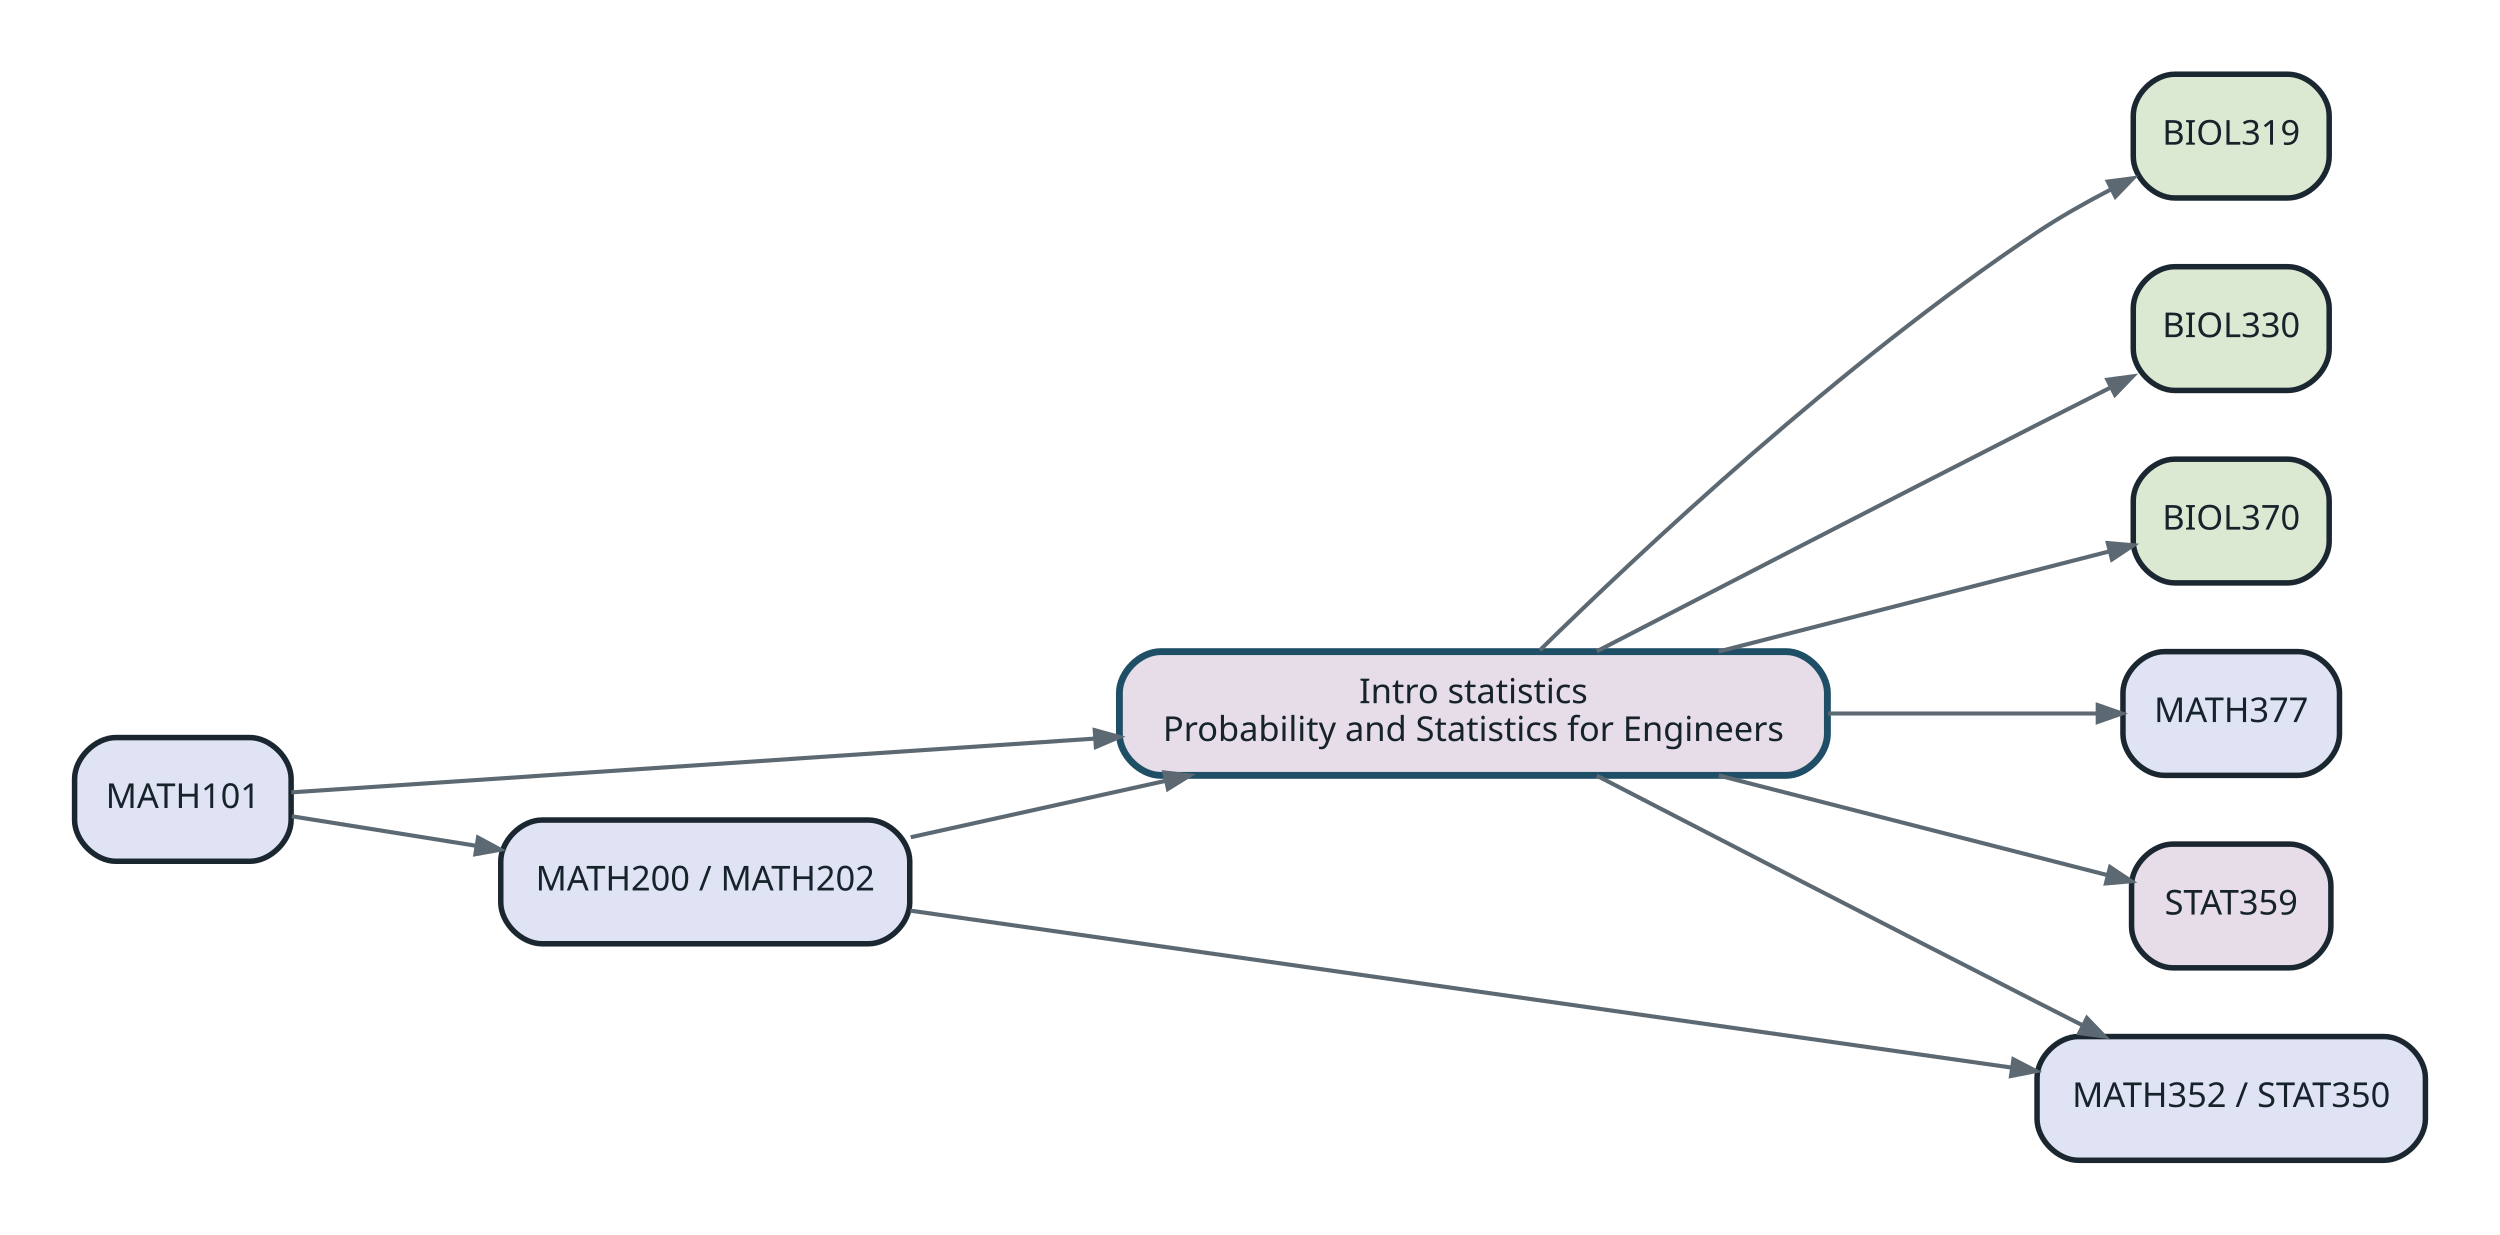
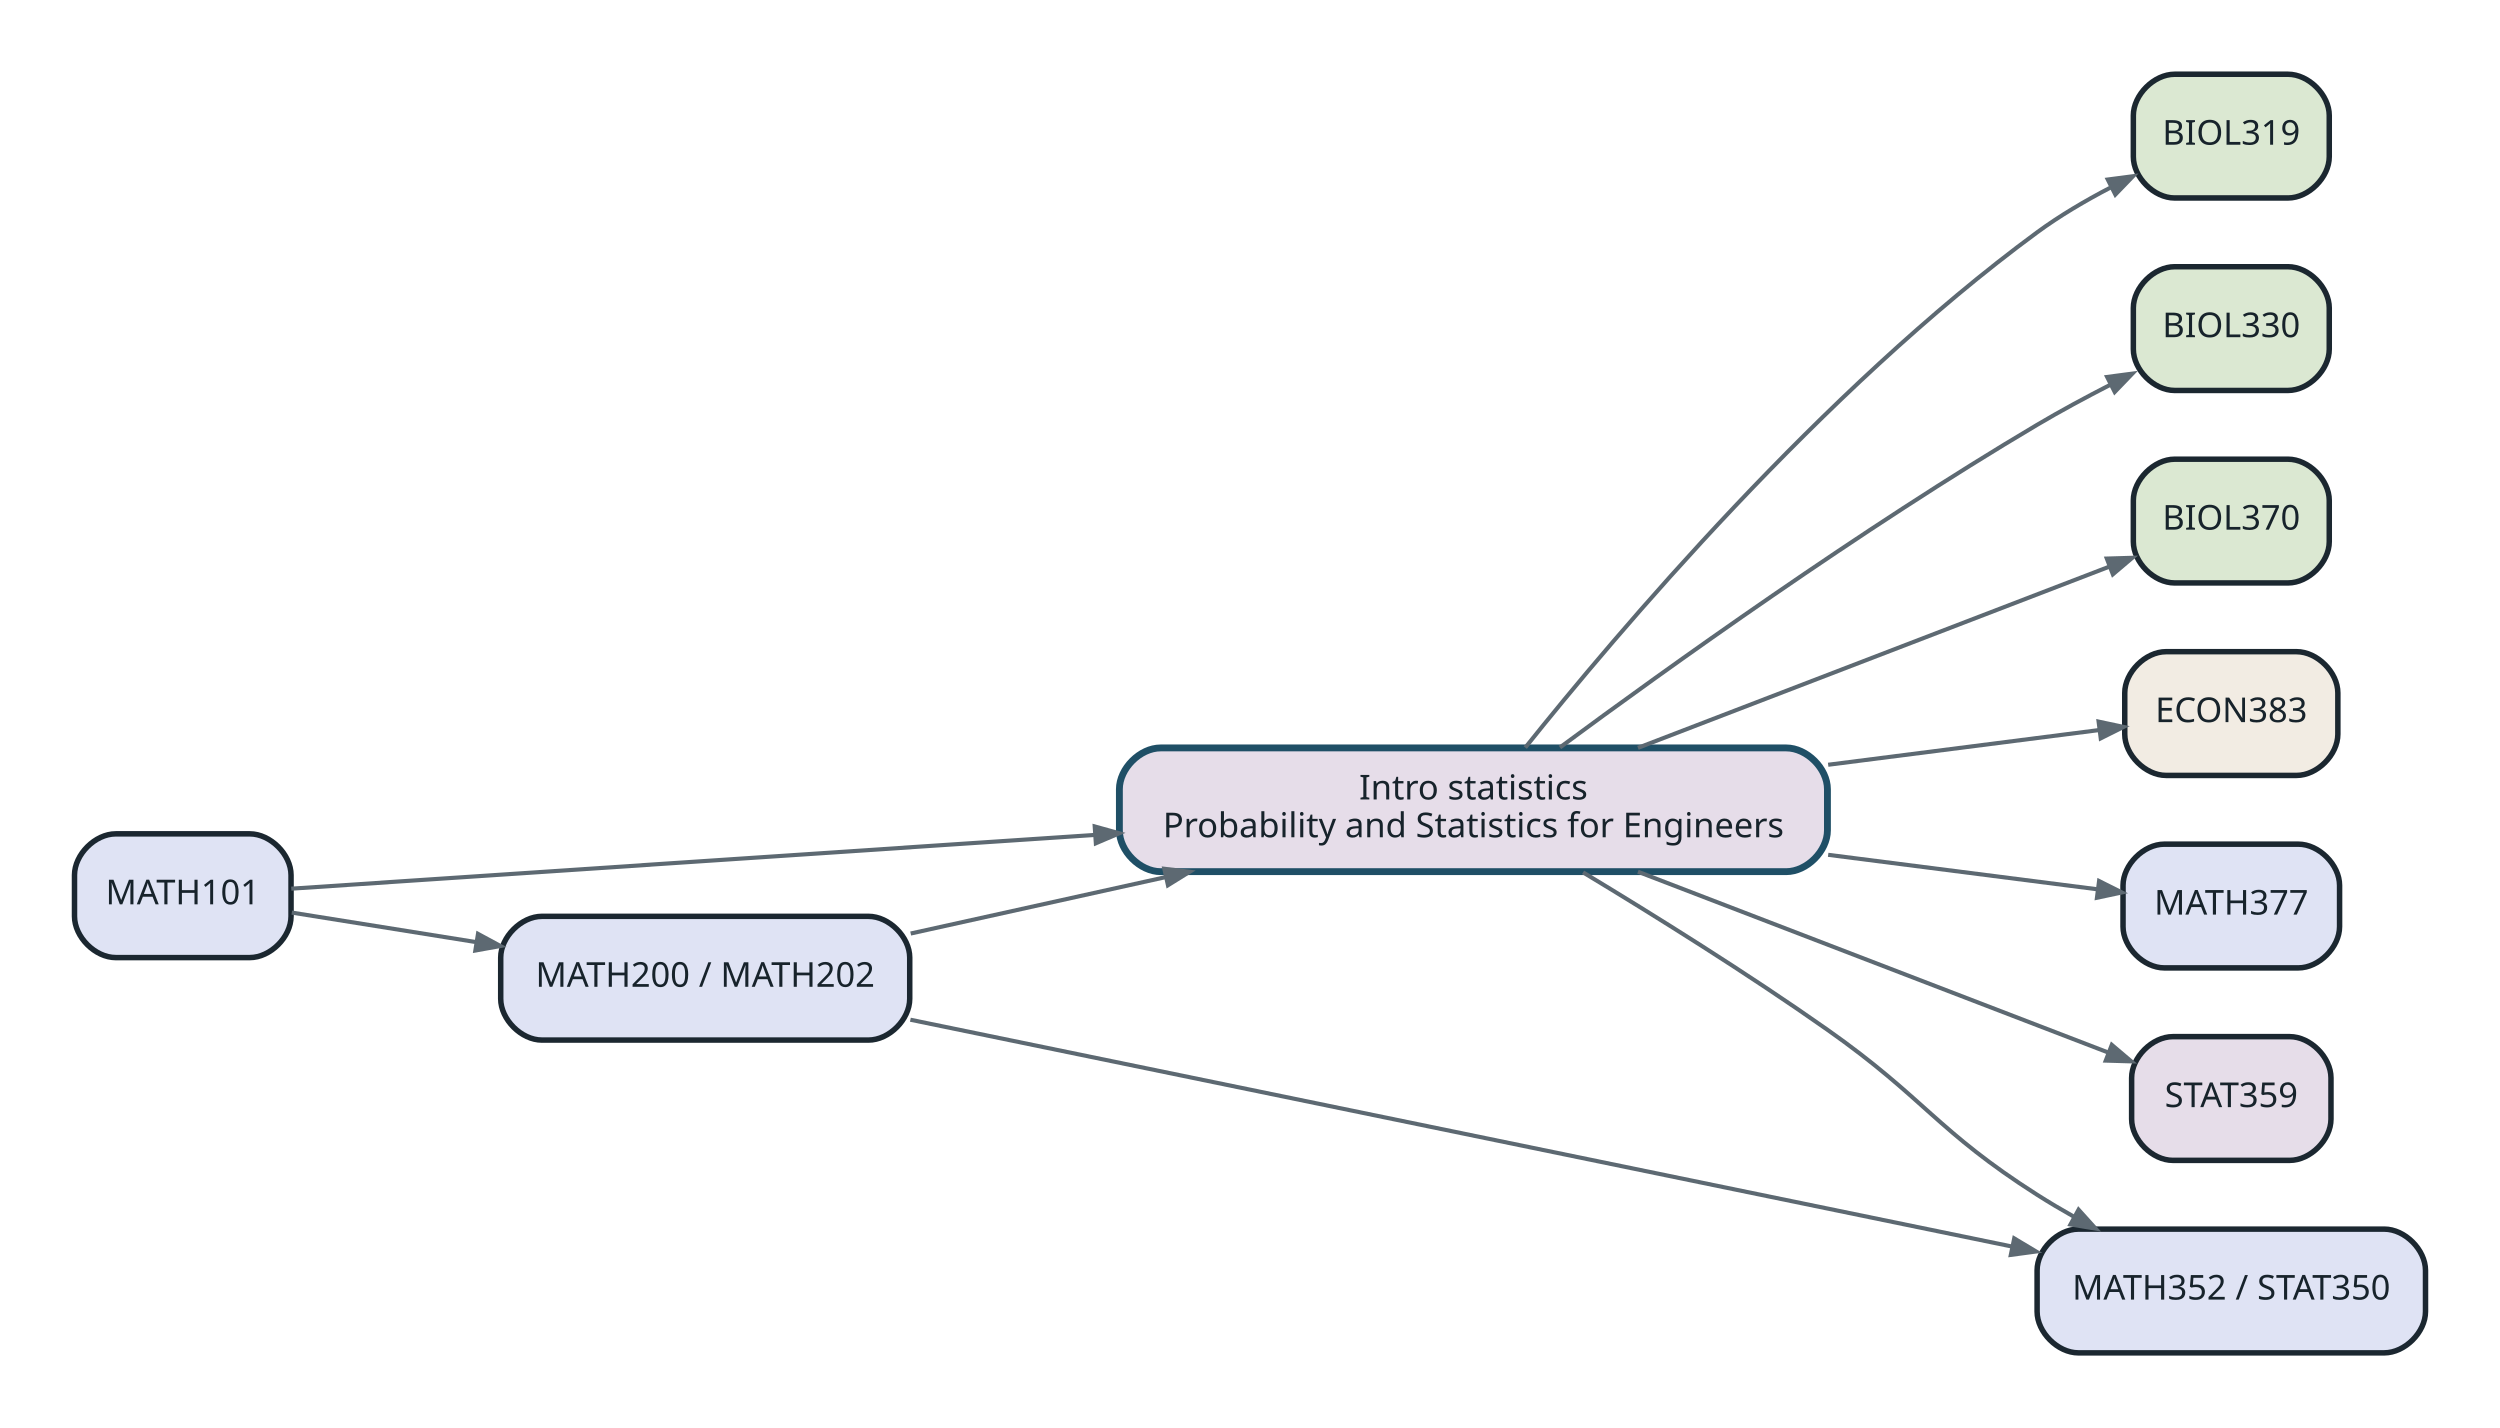
- <svg xmlns="http://www.w3.org/2000/svg" xmlns:xlink="http://www.w3.org/1999/xlink" width="727pt" height="359pt" viewBox="0.00 0.00 727.20 359.20">
-   <g id="graph0" class="graph" transform="scale(1 1) rotate(0) translate(21.6 337.6)">
+ <svg xmlns="http://www.w3.org/2000/svg" xmlns:xlink="http://www.w3.org/1999/xlink" width="727pt" height="415pt" viewBox="0.00 0.00 727.20 415.20">
+   <g id="graph0" class="graph" transform="scale(1 1) rotate(0) translate(21.6 393.6)">
    <g id="node1" class="node">
      <g id="a_node1">
        <a xlink:href="../../../courses/MATH101.html" xlink:title="MATH101: Calculus II" target="_top">
-           <path fill="#dfe3f4" stroke="#1b2730" stroke-width="1.6" d="M51,-123C51,-123 12,-123 12,-123 6,-123 0,-117 0,-111 0,-111 0,-99 0,-99 0,-93 6,-87 12,-87 12,-87 51,-87 51,-87 57,-87 63,-93 63,-99 63,-99 63,-111 63,-111 63,-117 57,-123 51,-123" />
-           <text text-anchor="middle" x="31.5" y="-102.5" font-family="Avenir Next" font-size="10.00" fill="#17232b">MATH101</text>
+           <path fill="#dfe3f4" stroke="#1b2730" stroke-width="1.6" d="M51,-151C51,-151 12,-151 12,-151 6,-151 0,-145 0,-139 0,-139 0,-127 0,-127 0,-121 6,-115 12,-115 12,-115 51,-115 51,-115 57,-115 63,-121 63,-127 63,-127 63,-139 63,-139 63,-145 57,-151 51,-151" />
+           <text text-anchor="middle" x="31.5" y="-130.5" font-family="Avenir Next" font-size="10.00" fill="#17232b">MATH101</text>
        </a>
      </g>
    </g>
    <g id="node2" class="node">
      <g id="a_node2">
        <a xlink:href="../../../courses/MATH200.html" xlink:title="Equivalent or cross-listed: MATH200: Calculus III | MATH202: Intermediate Calculus for CSC and EOS" target="_top">
-           <path fill="#dfe3f4" stroke="#1b2730" stroke-width="1.6" d="M231,-99C231,-99 136,-99 136,-99 130,-99 124,-93 124,-87 124,-87 124,-75 124,-75 124,-69 130,-63 136,-63 136,-63 231,-63 231,-63 237,-63 243,-69 243,-75 243,-75 243,-87 243,-87 243,-93 237,-99 231,-99" />
-           <text text-anchor="middle" x="183.5" y="-78.5" font-family="Avenir Next" font-size="10.00" fill="#17232b">MATH200 / MATH202</text>
+           <path fill="#dfe3f4" stroke="#1b2730" stroke-width="1.6" d="M231,-127C231,-127 136,-127 136,-127 130,-127 124,-121 124,-115 124,-115 124,-103 124,-103 124,-97 130,-91 136,-91 136,-91 231,-91 231,-91 237,-91 243,-97 243,-103 243,-103 243,-115 243,-115 243,-121 237,-127 231,-127" />
+           <text text-anchor="middle" x="183.5" y="-106.5" font-family="Avenir Next" font-size="10.00" fill="#17232b">MATH200 / MATH202</text>
        </a>
      </g>
    </g>
-     <g id="edge4" class="edge">
-       <path fill="none" stroke="#5d6972" stroke-width="1.2" d="M63.22,-100.09C78.65,-97.62 97.99,-94.52 116.57,-91.55" />
-       <polygon fill="#5d6972" stroke="#5d6972" stroke-width="1.2" points="117.39,-93.9 123.92,-90.37 116.62,-89.06 117.39,-93.9" />
+     <g id="edge5" class="edge">
+       <path fill="none" stroke="#5d6972" stroke-width="1.2" d="M63.22,-128.09C78.65,-125.62 97.99,-122.52 116.57,-119.55" />
+       <polygon fill="#5d6972" stroke="#5d6972" stroke-width="1.2" points="117.39,-121.9 123.92,-118.37 116.62,-117.06 117.39,-121.9" />
    </g>
    <g id="node3" class="node">
      <g id="a_node3">
        <a xlink:href="../../../courses/STAT254.html" xlink:title="Collapsed in simplified view: STAT254: Probability and Statistics for Engineers | STAT255: Statistics for Life Sciences I | STAT260: Introduction to Probability and Statistics I" target="_top">
-           <path fill="#e6dde9" stroke="#1f4f66" stroke-width="2" d="M498,-148C498,-148 316,-148 316,-148 310,-148 304,-142 304,-136 304,-136 304,-124 304,-124 304,-118 310,-112 316,-112 316,-112 498,-112 498,-112 504,-112 510,-118 510,-124 510,-124 510,-136 510,-136 510,-142 504,-148 498,-148" />
-           <text text-anchor="middle" x="407" y="-133" font-family="Avenir Next" font-size="10.00" fill="#17232b">Intro statistics</text>
-           <text text-anchor="middle" x="407" y="-122" font-family="Avenir Next" font-size="10.00" fill="#17232b">Probability and Statistics for Engineers</text>
+           <path fill="#e6dde9" stroke="#1f4f66" stroke-width="2" d="M498,-176C498,-176 316,-176 316,-176 310,-176 304,-170 304,-164 304,-164 304,-152 304,-152 304,-146 310,-140 316,-140 316,-140 498,-140 498,-140 504,-140 510,-146 510,-152 510,-152 510,-164 510,-164 510,-170 504,-176 498,-176" />
+           <text text-anchor="middle" x="407" y="-161" font-family="Avenir Next" font-size="10.00" fill="#17232b">Intro statistics</text>
+           <text text-anchor="middle" x="407" y="-150" font-family="Avenir Next" font-size="10.00" fill="#17232b">Probability and Statistics for Engineers</text>
        </a>
      </g>
    </g>
+     <g id="edge10" class="edge">
+       <path fill="none" stroke="#5d6972" stroke-width="1.2" d="M63.07,-135.05C113.55,-138.42 216.72,-145.33 296.78,-150.69" />
+       <polygon fill="#5d6972" stroke="#5d6972" stroke-width="1.2" points="296.82,-153.15 303.97,-151.17 297.15,-148.26 296.82,-153.15" />
+     </g>
    <g id="edge9" class="edge">
-       <path fill="none" stroke="#5d6972" stroke-width="1.2" d="M63.07,-107.05C113.55,-110.42 216.72,-117.33 296.78,-122.69" />
-       <polygon fill="#5d6972" stroke="#5d6972" stroke-width="1.2" points="296.82,-125.15 303.97,-123.17 297.15,-120.26 296.82,-125.15" />
+       <path fill="none" stroke="#5d6972" stroke-width="1.2" d="M243.28,-122C266,-127.03 292.51,-132.89 317.45,-138.41" />
+       <polygon fill="#5d6972" stroke="#5d6972" stroke-width="1.2" points="317.07,-140.84 324.43,-139.96 318.13,-136.05 317.07,-140.84" />
    </g>
-     <g id="edge8" class="edge">
-       <path fill="none" stroke="#5d6972" stroke-width="1.2" d="M243.28,-94C266,-99.03 292.51,-104.89 317.45,-110.41" />
-       <polygon fill="#5d6972" stroke="#5d6972" stroke-width="1.2" points="317.07,-112.84 324.43,-111.96 318.13,-108.05 317.07,-112.84" />
-     </g>
-     <g id="node7" class="node">
-       <g id="a_node7">
+     <g id="node8" class="node">
+       <g id="a_node8">
        <a xlink:href="../../../courses/MATH352.html" xlink:title="Equivalent or cross-listed: MATH352: Introduction to Probability | STAT350: Mathematical Statistics I" target="_top">
          <path fill="#dfe3f4" stroke="#1b2730" stroke-width="1.6" d="M672,-36C672,-36 583,-36 583,-36 577,-36 571,-30 571,-24 571,-24 571,-12 571,-12 571,-6 577,0 583,0 583,0 672,0 672,0 678,0 684,-6 684,-12 684,-12 684,-24 684,-24 684,-30 678,-36 672,-36" />
          <text text-anchor="middle" x="627.5" y="-15.5" font-family="Avenir Next" font-size="10.00" fill="#17232b">MATH352 / STAT350</text>
        </a>
      </g>
    </g>
-     <g id="edge5" class="edge">
-       <path fill="none" stroke="#5d6972" stroke-width="1.2" d="M243.19,-72.63C326.45,-60.77 478.19,-39.14 563.66,-26.96" />
-       <polygon fill="#5d6972" stroke="#5d6972" stroke-width="1.2" points="564.12,-29.37 570.71,-25.95 563.43,-24.52 564.12,-29.37" />
+     <g id="edge6" class="edge">
+       <path fill="none" stroke="#5d6972" stroke-width="1.2" d="M243.19,-96.92C326.45,-79.78 478.19,-48.53 563.66,-30.94" />
+       <polygon fill="#5d6972" stroke="#5d6972" stroke-width="1.2" points="564.34,-33.3 570.71,-29.49 563.35,-28.5 564.34,-33.3" />
    </g>
    <g id="node4" class="node">
      <g id="a_node4">
        <a xlink:href="../../../courses/BIOL319.html" xlink:title="BIOL319: Marine Ecology" target="_top">
-           <path fill="#dbe8d2" stroke="#1b2730" stroke-width="1.6" d="M644,-316C644,-316 611,-316 611,-316 605,-316 599,-310 599,-304 599,-304 599,-292 599,-292 599,-286 605,-280 611,-280 611,-280 644,-280 644,-280 650,-280 656,-286 656,-292 656,-292 656,-304 656,-304 656,-310 650,-316 644,-316" />
-           <text text-anchor="middle" x="627.5" y="-295.5" font-family="Avenir Next" font-size="10.00" fill="#17232b">BIOL319</text>
+           <path fill="#dbe8d2" stroke="#1b2730" stroke-width="1.6" d="M644,-372C644,-372 611,-372 611,-372 605,-372 599,-366 599,-360 599,-360 599,-348 599,-348 599,-342 605,-336 611,-336 611,-336 644,-336 644,-336 650,-336 656,-342 656,-348 656,-348 656,-360 656,-360 656,-366 650,-372 644,-372" />
+           <text text-anchor="middle" x="627.5" y="-351.5" font-family="Avenir Next" font-size="10.00" fill="#17232b">BIOL319</text>
        </a>
      </g>
    </g>
    <g id="edge1" class="edge">
-       <path fill="none" stroke="#5d6972" stroke-width="1.2" d="M426.35,-148.42C455.32,-176.85 514.22,-232.11 571,-270 577.67,-274.45 585.14,-278.67 592.38,-282.43" />
-       <polygon fill="#5d6972" stroke="#5d6972" stroke-width="1.2" points="591.59,-284.77 598.94,-285.74 593.8,-280.4 591.59,-284.77" />
+       <path fill="none" stroke="#5d6972" stroke-width="1.2" d="M422.09,-176.1C448.51,-209.14 508.46,-280.03 571,-326 577.52,-330.8 584.99,-335.19 592.29,-339" />
+       <polygon fill="#5d6972" stroke="#5d6972" stroke-width="1.2" points="591.56,-341.37 598.91,-342.33 593.76,-336.99 591.56,-341.37" />
    </g>
    <g id="node5" class="node">
      <g id="a_node5">
        <a xlink:href="../../../courses/BIOL330.html" xlink:title="BIOL330: Study Design and Data Analysis" target="_top">
-           <path fill="#dbe8d2" stroke="#1b2730" stroke-width="1.6" d="M644,-260C644,-260 611,-260 611,-260 605,-260 599,-254 599,-248 599,-248 599,-236 599,-236 599,-230 605,-224 611,-224 611,-224 644,-224 644,-224 650,-224 656,-230 656,-236 656,-236 656,-248 656,-248 656,-254 650,-260 644,-260" />
-           <text text-anchor="middle" x="627.5" y="-239.5" font-family="Avenir Next" font-size="10.00" fill="#17232b">BIOL330</text>
+           <path fill="#dbe8d2" stroke="#1b2730" stroke-width="1.6" d="M644,-316C644,-316 611,-316 611,-316 605,-316 599,-310 599,-304 599,-304 599,-292 599,-292 599,-286 605,-280 611,-280 611,-280 644,-280 644,-280 650,-280 656,-286 656,-292 656,-292 656,-304 656,-304 656,-310 650,-316 644,-316" />
+           <text text-anchor="middle" x="627.5" y="-295.5" font-family="Avenir Next" font-size="10.00" fill="#17232b">BIOL330</text>
        </a>
      </g>
    </g>
    <g id="edge2" class="edge">
-       <path fill="none" stroke="#5d6972" stroke-width="1.2" d="M442.93,-148.11C475.91,-165.18 526.76,-191.44 571,-214 577.92,-217.53 585.33,-221.29 592.42,-224.86" />
-       <polygon fill="#5d6972" stroke="#5d6972" stroke-width="1.2" points="591.46,-227.12 598.81,-228.09 593.67,-222.75 591.46,-227.12" />
+       <path fill="none" stroke="#5d6972" stroke-width="1.2" d="M432.17,-176.14C463.42,-199.23 519.89,-239.73 571,-270 577.75,-274 585.15,-277.99 592.28,-281.65" />
+       <polygon fill="#5d6972" stroke="#5d6972" stroke-width="1.2" points="591.37,-283.93 598.72,-284.9 593.58,-279.56 591.37,-283.93" />
    </g>
    <g id="node6" class="node">
      <g id="a_node6">
        <a xlink:href="../../../courses/BIOL370.html" xlink:title="BIOL370: Conservation Biology" target="_top">
-           <path fill="#dbe8d2" stroke="#1b2730" stroke-width="1.6" d="M644,-204C644,-204 611,-204 611,-204 605,-204 599,-198 599,-192 599,-192 599,-180 599,-180 599,-174 605,-168 611,-168 611,-168 644,-168 644,-168 650,-168 656,-174 656,-180 656,-180 656,-192 656,-192 656,-198 650,-204 644,-204" />
-           <text text-anchor="middle" x="627.5" y="-183.5" font-family="Avenir Next" font-size="10.00" fill="#17232b">BIOL370</text>
+           <path fill="#dbe8d2" stroke="#1b2730" stroke-width="1.6" d="M644,-260C644,-260 611,-260 611,-260 605,-260 599,-254 599,-248 599,-248 599,-236 599,-236 599,-230 605,-224 611,-224 611,-224 644,-224 644,-224 650,-224 656,-230 656,-236 656,-236 656,-248 656,-248 656,-254 650,-260 644,-260" />
+           <text text-anchor="middle" x="627.5" y="-239.5" font-family="Avenir Next" font-size="10.00" fill="#17232b">BIOL370</text>
        </a>
      </g>
    </g>
    <g id="edge3" class="edge">
-       <path fill="none" stroke="#5d6972" stroke-width="1.2" d="M478.34,-148.03C516.34,-157.77 561.56,-169.36 591.96,-177.15" />
-       <polygon fill="#5d6972" stroke="#5d6972" stroke-width="1.2" points="591.59,-179.58 598.98,-178.95 592.8,-174.83 591.59,-179.58" />
+       <path fill="none" stroke="#5d6972" stroke-width="1.2" d="M454.87,-176.02C496.07,-191.86 555.07,-214.54 592.06,-228.76" />
+       <polygon fill="#5d6972" stroke="#5d6972" stroke-width="1.2" points="591.28,-231.09 598.7,-231.31 593.04,-226.51 591.28,-231.09" />
    </g>
-     <g id="edge6" class="edge">
-       <path fill="none" stroke="#5d6972" stroke-width="1.2" d="M442.93,-111.89C475.91,-94.82 526.76,-68.56 571,-46 575.26,-43.83 579.72,-41.57 584.16,-39.31" />
-       <polygon fill="#5d6972" stroke="#5d6972" stroke-width="1.2" points="585.51,-41.38 590.65,-36.03 583.3,-37 585.51,-41.38" />
+     <g id="node7" class="node">
+       <g id="a_node7">
+         <a xlink:href="../../../courses/ECON383.html" xlink:title="ECON383: Climate Economics" target="_top">
+           <path fill="#f2ece3" stroke="#1b2730" stroke-width="1.6" d="M646.5,-204C646.5,-204 608.5,-204 608.5,-204 602.5,-204 596.5,-198 596.5,-192 596.5,-192 596.5,-180 596.5,-180 596.5,-174 602.5,-168 608.5,-168 608.5,-168 646.5,-168 646.5,-168 652.5,-168 658.5,-174 658.5,-180 658.5,-180 658.5,-192 658.5,-192 658.5,-198 652.5,-204 646.5,-204" />
+           <text text-anchor="middle" x="627.5" y="-183.5" font-family="Avenir Next" font-size="10.00" fill="#17232b">ECON383</text>
+         </a>
+       </g>
    </g>
-     <g id="node8" class="node">
-       <g id="a_node8">
+     <g id="edge4" class="edge">
+       <path fill="none" stroke="#5d6972" stroke-width="1.2" d="M510.21,-171.1C538.35,-174.7 567.12,-178.39 589,-181.19" />
+       <polygon fill="#5d6972" stroke="#5d6972" stroke-width="1.2" points="588.89,-183.65 596.15,-182.11 589.51,-178.79 588.89,-183.65" />
+     </g>
+     <g id="edge7" class="edge">
+       <path fill="none" stroke="#5d6972" stroke-width="1.2" d="M438.9,-139.79C459.42,-127.41 486.75,-110.37 510,-94 538.21,-74.14 541.9,-64.53 571,-46 574.44,-43.81 578.08,-41.65 581.77,-39.57" />
+       <polygon fill="#5d6972" stroke="#5d6972" stroke-width="1.2" points="583.06,-41.66 588.03,-36.15 580.71,-37.36 583.06,-41.66" />
+     </g>
+     <g id="node9" class="node">
+       <g id="a_node9">
        <a xlink:href="../../../courses/MATH377.html" xlink:title="MATH377: Mathematical Modelling" target="_top">
          <path fill="#dfe3f4" stroke="#1b2730" stroke-width="1.6" d="M647,-148C647,-148 608,-148 608,-148 602,-148 596,-142 596,-136 596,-136 596,-124 596,-124 596,-118 602,-112 608,-112 608,-112 647,-112 647,-112 653,-112 659,-118 659,-124 659,-124 659,-136 659,-136 659,-142 653,-148 647,-148" />
          <text text-anchor="middle" x="627.5" y="-127.5" font-family="Avenir Next" font-size="10.00" fill="#17232b">MATH377</text>
        </a>
      </g>
    </g>
-     <g id="edge7" class="edge">
-       <path fill="none" stroke="#5d6972" stroke-width="1.2" d="M510.21,-130C538.15,-130 566.71,-130 588.53,-130" />
-       <polygon fill="#5d6972" stroke="#5d6972" stroke-width="1.2" points="588.66,-132.45 595.66,-130 588.66,-127.55 588.66,-132.45" />
+     <g id="edge8" class="edge">
+       <path fill="none" stroke="#5d6972" stroke-width="1.2" d="M510.21,-144.9C538.15,-141.32 566.71,-137.66 588.53,-134.87" />
+       <polygon fill="#5d6972" stroke="#5d6972" stroke-width="1.2" points="589.03,-137.27 595.66,-133.95 588.41,-132.41 589.03,-137.27" />
    </g>
-     <g id="node9" class="node">
-       <g id="a_node9">
+     <g id="node10" class="node">
+       <g id="a_node10">
        <a xlink:href="../../../courses/STAT359.html" xlink:title="STAT359: Data Analysis" target="_top">
          <path fill="#e6dde9" stroke="#1b2730" stroke-width="1.6" d="M644.5,-92C644.5,-92 610.5,-92 610.5,-92 604.5,-92 598.5,-86 598.5,-80 598.5,-80 598.5,-68 598.5,-68 598.5,-62 604.5,-56 610.5,-56 610.5,-56 644.5,-56 644.5,-56 650.5,-56 656.5,-62 656.5,-68 656.5,-68 656.5,-80 656.5,-80 656.5,-86 650.5,-92 644.5,-92" />
          <text text-anchor="middle" x="627.5" y="-71.5" font-family="Avenir Next" font-size="10.00" fill="#17232b">STAT359</text>
        </a>
      </g>
    </g>
-     <g id="edge10" class="edge">
-       <path fill="none" stroke="#5d6972" stroke-width="1.2" d="M478.34,-111.97C516.1,-102.29 561.01,-90.79 591.41,-82.99" />
-       <polygon fill="#5d6972" stroke="#5d6972" stroke-width="1.2" points="592.25,-85.31 598.43,-81.2 591.04,-80.56 592.25,-85.31" />
+     <g id="edge11" class="edge">
+       <path fill="none" stroke="#5d6972" stroke-width="1.2" d="M454.87,-139.98C495.95,-124.19 554.73,-101.59 591.74,-87.36" />
+       <polygon fill="#5d6972" stroke="#5d6972" stroke-width="1.2" points="592.73,-89.61 598.39,-84.81 590.97,-85.03 592.73,-89.61" />
    </g>
  </g>
</svg>
